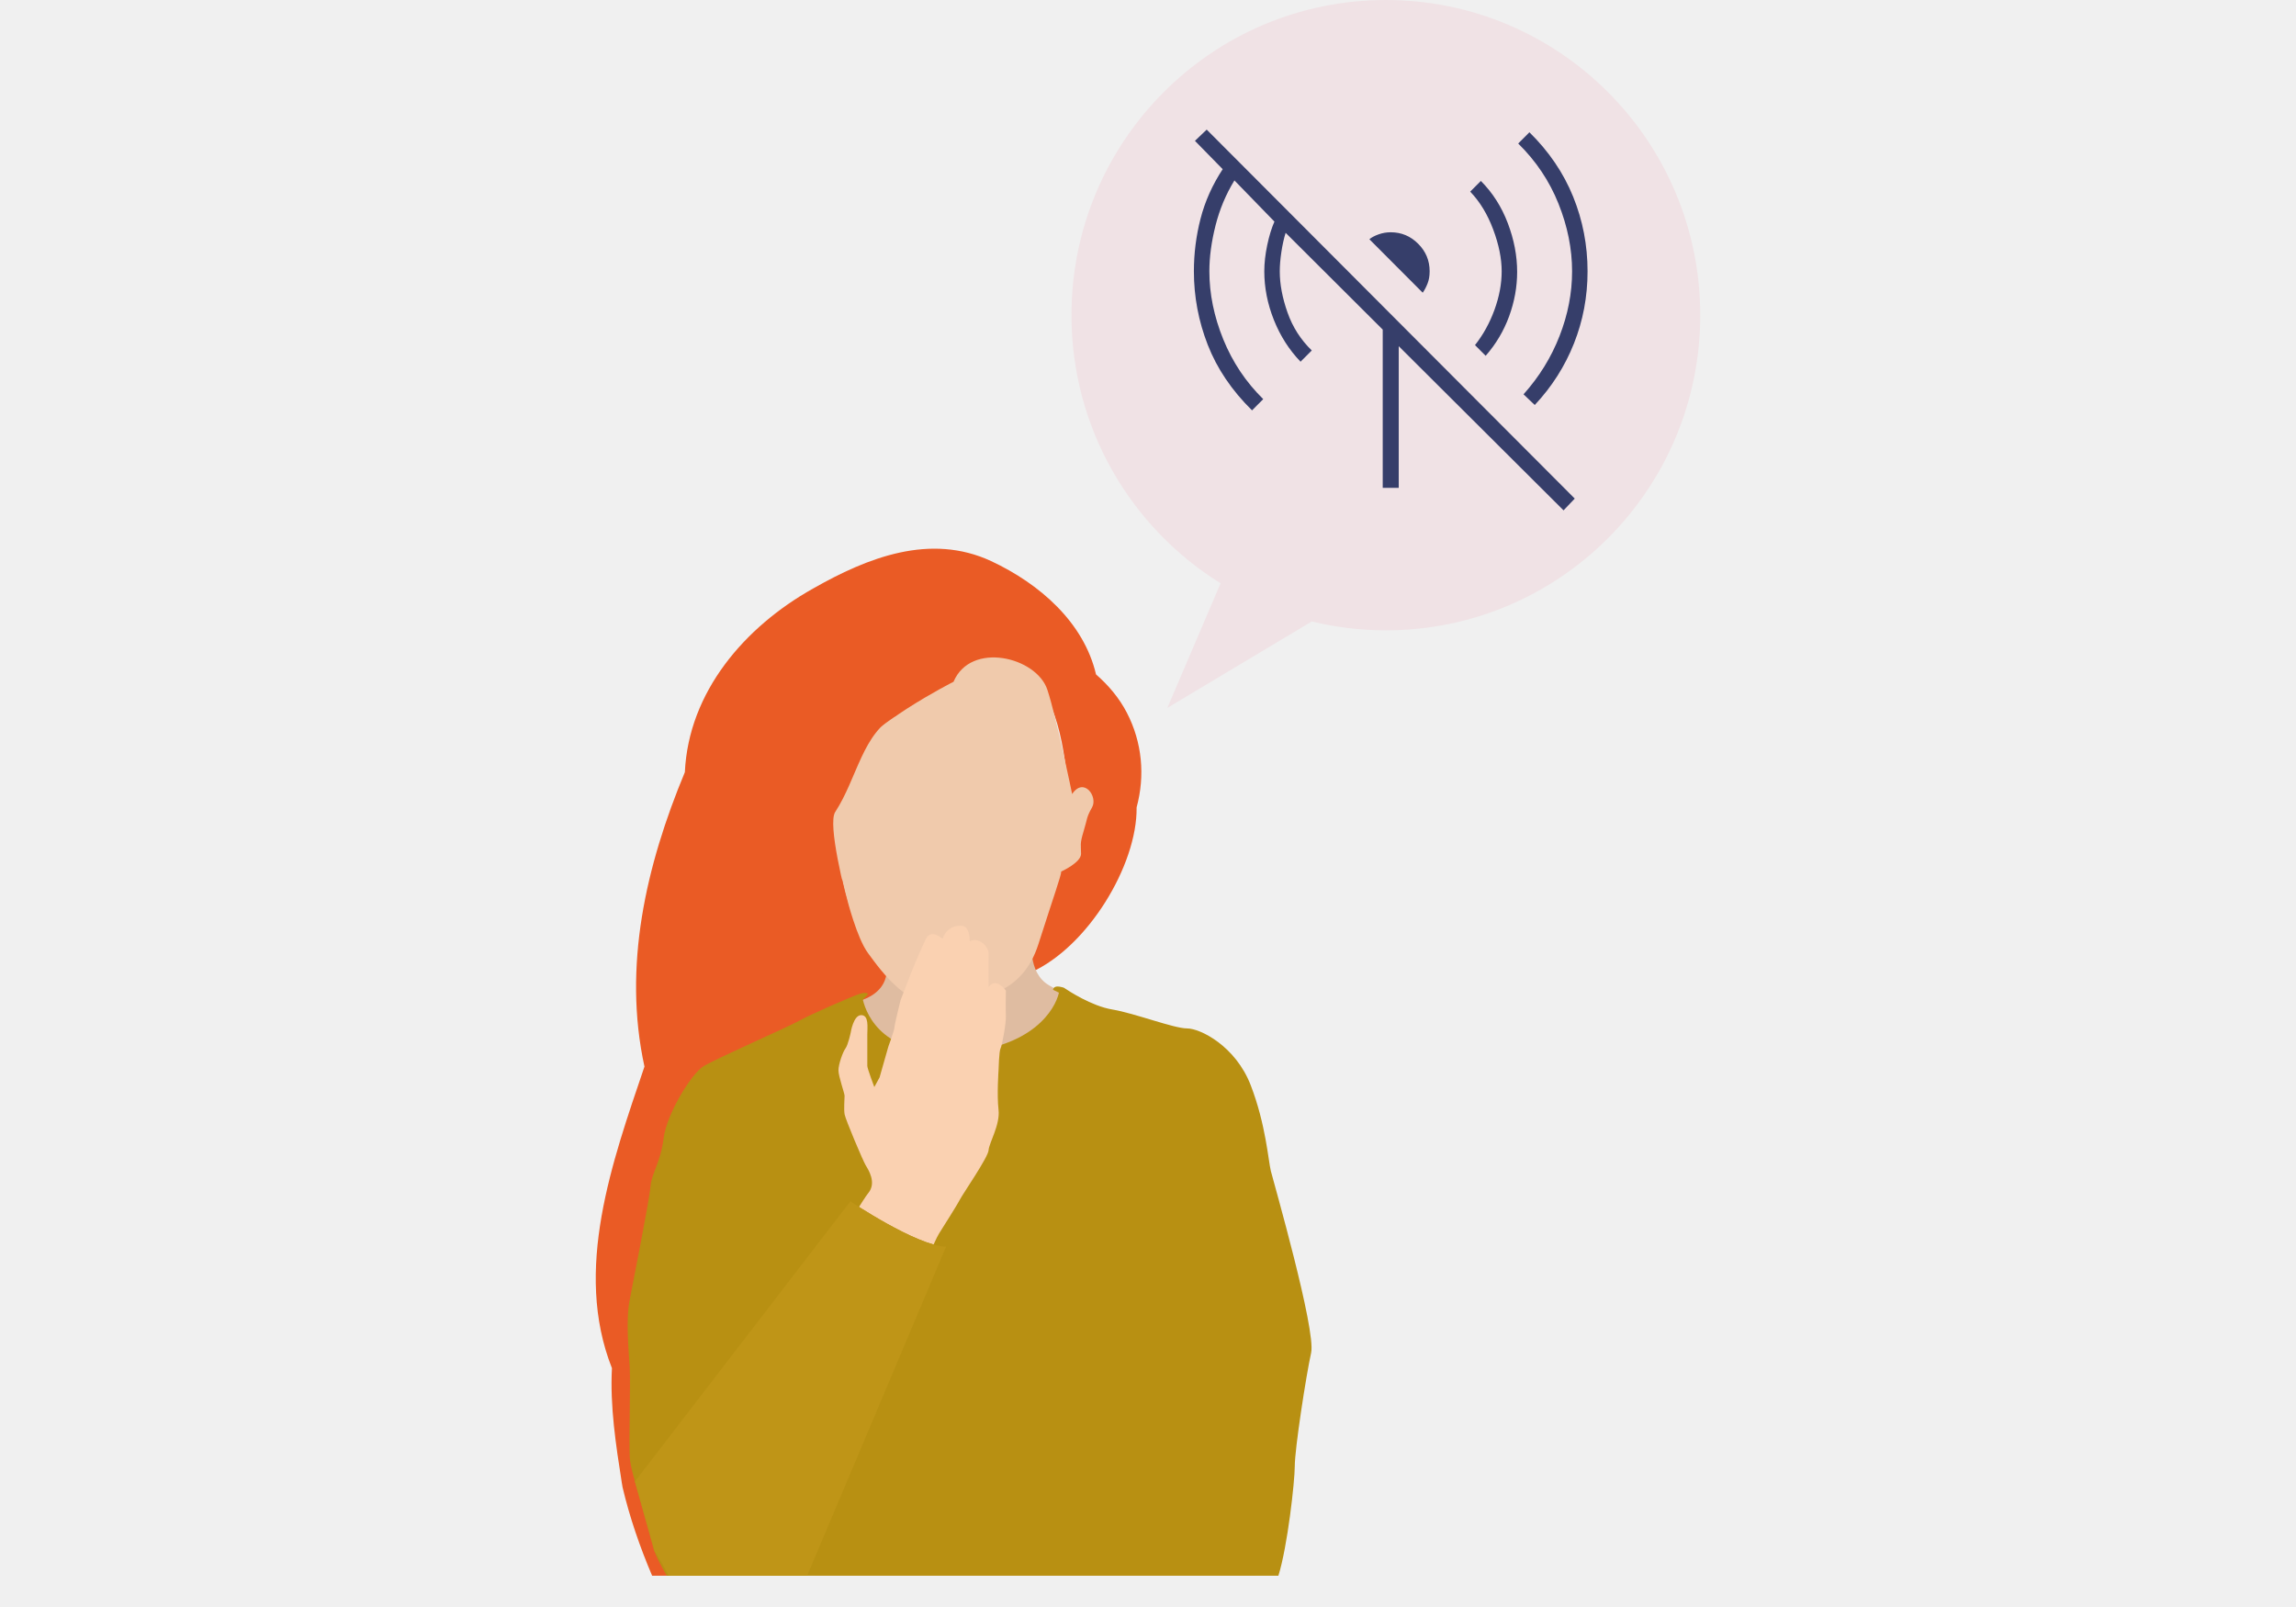
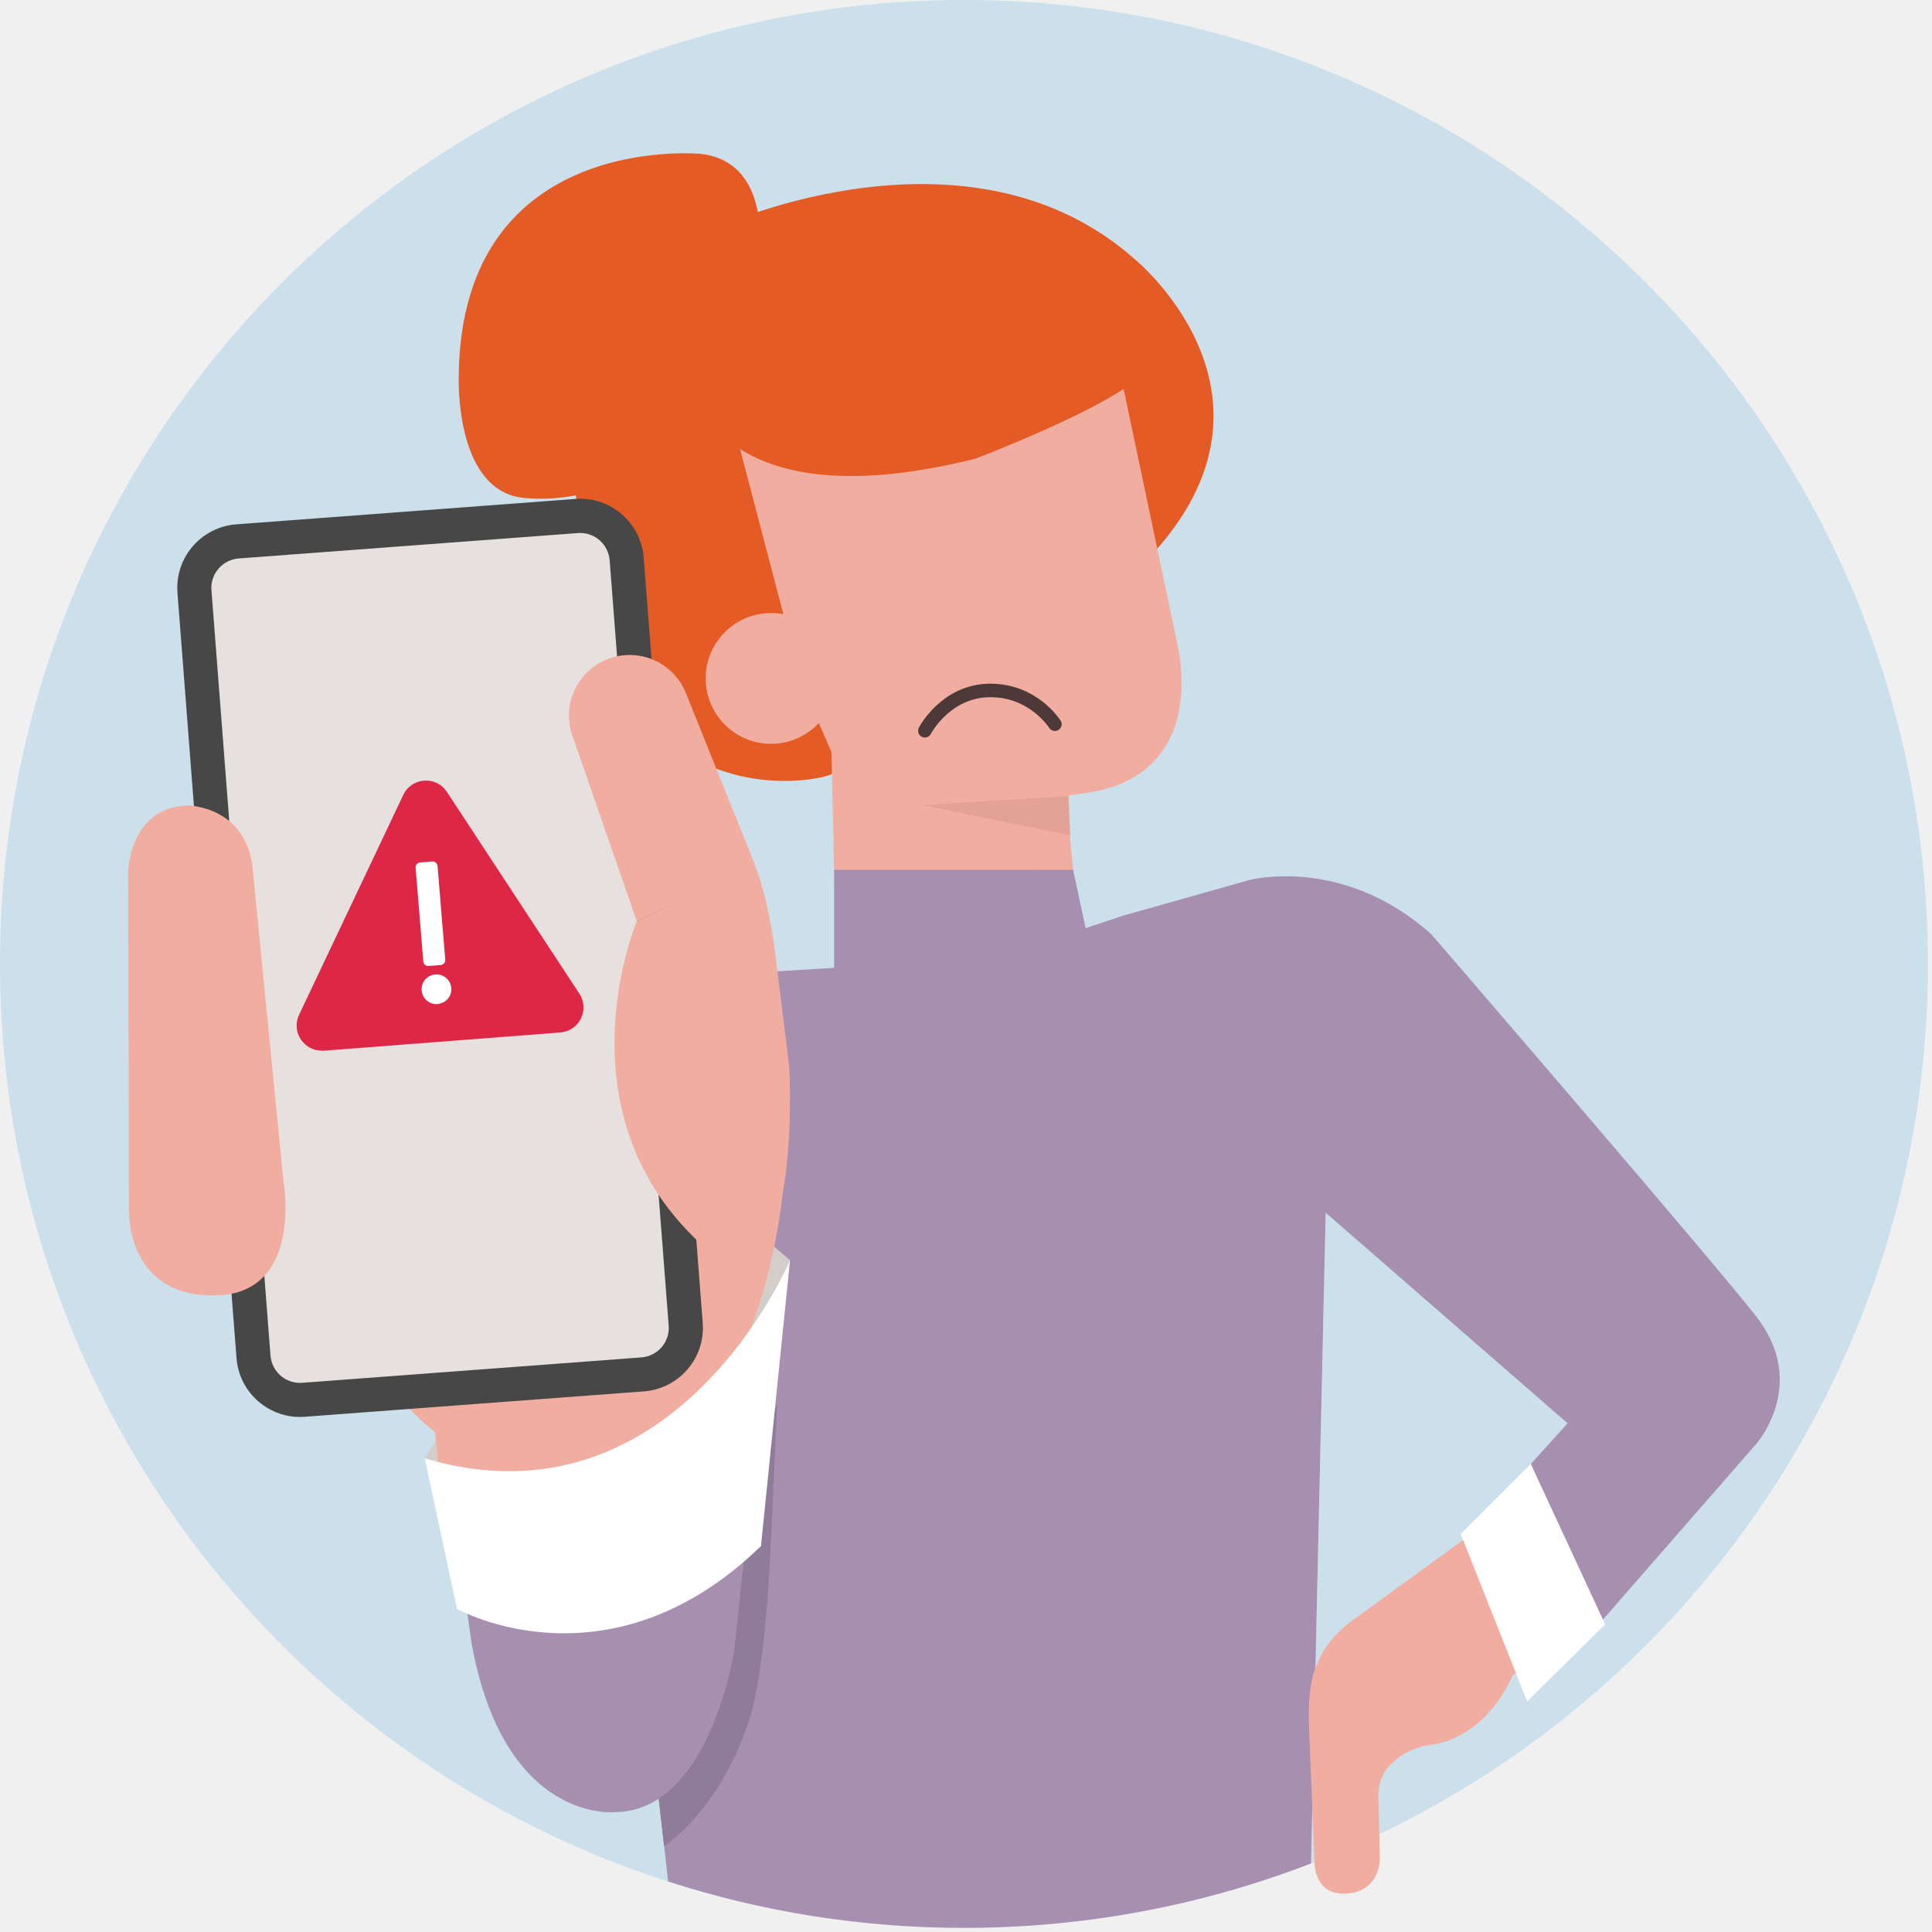
- <svg xmlns="http://www.w3.org/2000/svg" width="343" height="240" viewBox="0 0 343 240" fill="none">
-   <path d="M109.834 235.422C109.817 234.036 109.735 232.6 109.584 231.164C110.195 232.514 110.637 233.969 111.086 235.422H114.079C113.259 228.658 112.233 221.892 112.893 215.091C113.63 217.877 114.544 220.627 115.641 223.339C115.692 223.483 115.96 223.543 115.991 223.339C117.104 216.162 117.662 208.615 119.596 201.616C120.621 197.901 122.858 194.963 124.591 191.589C126.11 188.617 126.936 185.587 129.003 182.863C133.437 177.96 131.926 170.83 135.922 165.74C137.055 164.36 138.4 163.244 139.843 162.199C137.204 158.535 143.515 150.013 141.868 146.101C131.554 141.47 127.409 131.833 128.208 122.442C128.212 122.436 128.212 122.436 128.212 122.427C130.121 114.29 135.914 104.864 145.049 104.325C146.689 101.174 152.143 100.515 154.957 102.656C158.503 105.359 159.523 115.728 159.714 120.514C159.416 120.917 159.125 121.612 159.161 122.659C159.221 124.369 155.519 122.479 155.576 124.216C155.628 126.619 152.861 128.159 150.271 129.325C150.544 133.953 150.616 143.938 154.02 145.275C162.466 141.508 169.903 129.302 169.799 120.629C171.082 115.9 170.636 110.916 168.342 106.486C167.183 104.259 165.608 102.394 163.736 100.765C161.914 92.992 155.319 87.224 148.066 83.833C138.978 79.61 129.606 83.294 121.45 87.942C111.247 93.653 102.866 103.386 102.311 115.368C96.501 129.328 93.014 144.41 96.277 159.358C91.472 173.53 85.616 189.745 91.417 204.414C91.118 210.121 92.007 215.92 92.895 221.554C92.92 221.77 92.956 221.989 93.004 222.204C94.066 226.715 95.59 231.12 97.42 235.424H109.834V235.422Z" fill="#EA5B25" />
-   <path d="M207.033 0C181.094 0 160.068 21.083 160.068 47.089C160.068 64.013 168.977 78.846 182.346 87.147L174.386 105.769L195.97 92.852C199.519 93.712 203.221 94.179 207.034 94.179C232.973 94.179 254 73.096 254 47.089C253.999 21.083 232.972 0 207.033 0Z" fill="#F0E2E5" />
-   <path d="M221.945 53.16L220.351 51.562C221.572 50.017 222.542 48.26 223.259 46.288C223.975 44.318 224.336 42.401 224.336 40.537C224.336 38.618 223.911 36.528 223.061 34.265C222.212 32.001 221.067 30.123 219.635 28.632L221.227 27.033C222.98 28.792 224.321 30.895 225.252 33.347C226.182 35.796 226.647 38.219 226.647 40.615C226.647 42.854 226.248 45.063 225.451 47.247C224.654 49.432 223.486 51.402 221.945 53.16ZM212.54 43.733L204.572 35.743C204.89 35.476 205.343 35.236 205.925 35.024C206.51 34.81 207.121 34.703 207.759 34.703C209.353 34.703 210.721 35.277 211.864 36.422C213.007 37.567 213.575 38.939 213.575 40.536C213.575 41.229 213.471 41.841 213.257 42.373C213.045 42.906 212.808 43.359 212.54 43.733ZM229.277 60.511L227.601 58.912C229.941 56.302 231.734 53.4 232.98 50.203C234.229 47.008 234.855 43.785 234.855 40.536C234.855 37.18 234.177 33.812 232.822 30.429C231.467 27.045 229.462 24.051 226.805 21.441L228.479 19.762C231.401 22.638 233.579 25.847 235.014 29.389C236.448 32.932 237.166 36.647 237.166 40.535C237.166 44.317 236.487 47.912 235.132 51.321C233.778 54.731 231.826 57.794 229.277 60.511ZM233.578 76.251L208.956 51.721V72.894H206.566V49.244L192.061 34.784C191.798 35.637 191.582 36.595 191.424 37.66C191.265 38.725 191.185 39.685 191.185 40.537C191.185 42.454 191.57 44.504 192.342 46.689C193.11 48.872 194.319 50.764 195.967 52.361L194.291 54.04C192.592 52.282 191.264 50.203 190.308 47.808C189.353 45.411 188.873 42.987 188.873 40.538C188.873 39.312 189.021 38.007 189.311 36.623C189.604 35.238 189.962 34.067 190.388 33.108L184.411 26.956C183.137 29.032 182.195 31.284 181.584 33.706C180.972 36.13 180.667 38.407 180.667 40.538C180.667 43.893 181.358 47.275 182.738 50.684C184.121 54.094 186.114 57.075 188.714 59.633L187.041 61.311C184.014 58.329 181.809 55.066 180.427 51.523C179.046 47.981 178.355 44.319 178.355 40.538C178.355 37.874 178.687 35.252 179.351 32.668C180.017 30.084 181.118 27.62 182.659 25.277L178.514 21.043L180.269 19.365L235.253 74.494L233.578 76.251Z" fill="#363E6A" />
-   <path d="M132.181 142.835C132.181 142.835 134.017 147.472 128.903 149.373C123.715 151.302 136.624 169.261 136.624 169.261L154.085 164.213C154.085 164.213 156.463 157.088 158.241 156.048C160.018 155.01 161.499 151.297 161.499 151.297L159.385 148.375C159.385 148.375 158.575 148.292 156.759 147.243C153.348 145.275 154.225 140.312 154.084 139.719C153.948 139.123 132.181 142.835 132.181 142.835Z" fill="#DFBCA1" />
-   <path d="M124.48 117.595C124.48 119.058 122.407 117.299 122.11 119.378C121.817 121.458 123.054 122.199 123.027 123.981C122.999 125.762 121.816 129.92 125.813 131.402C125.813 131.402 126.471 134.433 127.455 137.437C128.087 139.366 128.852 141.286 129.663 142.389C131.737 145.212 135.824 150.999 141.331 150.109C146.84 149.219 152.762 148.476 155.132 141.054C157.5 133.63 158.538 130.81 158.538 130.215C158.538 130.215 161.5 128.877 161.5 127.57C161.5 126.265 161.283 126.145 161.875 124.216C162.467 122.284 162.273 122.157 163.137 120.642C164.065 119.017 161.903 116.039 160.166 118.636C160.166 118.636 157.79 107.031 156.463 103.047C154.837 98.146 145.017 95.772 142.449 101.86C142.449 101.86 139.196 103.501 135.457 105.898C130.411 109.136 124.48 113.759 124.48 117.595Z" fill="#F0CAAC" />
-   <path d="M134.017 106.846C128.861 109.367 128.084 116.248 124.777 121.309C123.592 123.121 126.22 133.33 126.873 135.936C132.02 156.464 113.968 136.749 113.968 136.749C113.968 136.749 107.75 117.746 109.081 116.856C110.414 115.966 114.441 101.118 114.856 100.97C115.274 100.821 134.017 106.846 134.017 106.846Z" fill="#EA5B25" />
-   <path d="M187.426 235.423C188.066 233.197 189.027 229.829 189.561 229.114C190.346 228.066 191.261 209.456 191.654 207.623C192.042 205.789 189.561 192.028 189.561 192.028C183.419 192.028 173.746 194.256 173.746 194.256C173.746 194.256 172.178 205.658 171.394 208.801C170.61 211.946 171.132 219.285 171.394 221.512C171.633 223.547 126.172 231.474 124.861 231.603C124.364 231.653 123.041 233.342 121.586 235.422H187.426V235.423Z" fill="#EAE5E2" />
-   <path d="M99.6 235.423H190.979C192.343 231.1 193.425 221.324 193.425 219.085C193.425 216.445 195.12 205.509 195.871 202.114C196.623 198.72 190.23 176.471 189.854 174.962C189.476 173.454 189.102 167.985 186.844 162.14C184.587 156.294 179.322 153.655 177.336 153.655C175.349 153.655 169.542 151.393 166.157 150.825C163.044 150.307 159.561 147.996 159.017 147.628C158.944 147.578 158.864 147.54 158.778 147.524C158.546 147.483 157.446 147.091 157.313 147.884L158.197 148.31C157.628 150.857 154.214 156.516 143.423 157.237C132.135 157.993 129.504 151.844 128.903 149.374L129.699 148.492C129.699 148.492 129.4 148.189 128.501 148.469C127.171 148.887 120.847 151.677 119.357 152.524C117.689 153.466 106.915 158.181 105.087 159.312C103.259 160.443 99.581 166.477 99.137 170.059C98.695 173.642 97.324 175.339 97.183 177.226C97.043 179.111 94.692 190.991 94.073 194.195C93.453 197.401 93.938 201.737 94.073 204.378C94.207 207.019 93.938 214.748 94.073 217.652C94.207 220.555 97.324 228.326 97.548 230.775C97.666 232.077 98.705 233.79 99.6 235.423Z" fill="#B89012" />
-   <path d="M99.316 233.44C99.316 233.44 99.73 234.304 100.318 235.422H115.118C118.334 230.877 127.524 216.003 128.263 213.781C129.047 211.424 137.543 192.421 137.543 191.373C137.543 190.326 139.632 185.347 140.286 184.298C140.94 183.248 143.032 179.974 143.424 179.188C143.817 178.401 147.633 172.896 147.686 171.847C147.739 170.8 149.433 168.048 149.172 165.821C148.913 163.594 149.172 159.922 149.172 159.922C149.172 159.922 149.247 157.04 149.472 156.646C149.697 156.254 150.318 152.846 150.268 151.797C150.22 150.751 150.268 147.998 150.268 147.998C150.268 147.998 148.808 145.902 147.686 147.475C147.686 147.475 147.633 143.541 147.686 142.494C147.739 141.447 146.168 139.874 144.863 140.66C144.863 140.66 144.992 138.301 143.555 138.301C142.118 138.301 141.202 139.087 140.81 140.267C140.81 140.267 139.112 138.695 138.326 140.267C137.544 141.841 136.104 145.378 136.104 145.378L134.536 149.44C134.536 149.44 133.622 153.108 133.622 153.501C133.622 153.895 132.706 156.384 132.706 156.384L131.401 160.971L130.615 162.413C130.615 162.413 129.569 159.661 129.569 159.267C129.569 158.873 129.569 155.6 129.569 154.551C129.569 153.501 129.832 151.669 128.654 151.669C127.479 151.669 127.085 154.289 127.085 154.289C127.085 154.289 126.694 156.124 126.303 156.647C125.911 157.173 125.257 159.004 125.257 159.923C125.257 160.84 126.172 163.332 126.172 163.726C126.172 164.117 126.041 165.691 126.172 166.475C126.303 167.261 128.917 173.421 129.31 174.077C129.701 174.731 131.009 176.696 129.701 178.269C128.393 179.844 117.415 198.449 117.154 198.845C116.892 199.237 114.848 202.12 115.217 201.465C115.585 200.81 115.844 195.174 115.844 195.174C115.844 195.174 107.613 191.504 98.463 192.422C98.463 192.422 97.679 201.203 96.895 205.133C96.112 209.065 94.968 215.748 96.653 222.824C98.332 229.898 99.316 233.44 99.316 233.44Z" fill="#FAD1B1" />
-   <path d="M99.916 235.423H120.581L141.331 186.275C136.817 186.086 127.039 179.487 127.039 179.487L105.442 187.406L97.324 189.411L94.852 202.679V221.345L97.746 231.681C97.746 231.681 98.882 233.464 99.916 235.423Z" fill="#B89012" />
-   <path d="M99.916 235.423H120.581L141.331 186.275C136.817 186.086 127.039 179.487 127.039 179.487L94.852 221.346L97.746 231.682C97.746 231.681 98.882 233.464 99.916 235.423Z" fill="#BF9517" />
+ <svg xmlns="http://www.w3.org/2000/svg" width="286" height="286" viewBox="0 0 286 286" fill="none">
+   <g clip-path="url(#clip0_6080_15029)">
+     <path d="M191.93 273.27C191.77 273.28 191.74 273.28 191.93 273.27V273.27Z" fill="#F2A100" />
+     <path d="M285.4 142.7C285.4 63.89 221.51 0 142.7 0C63.89 0 0 63.89 0 142.7C0 206.23 41.52 260.05 98.9 278.54L86.49 167.24C86.49 167.24 81.67 156.31 92.27 149.2L113.56 143.88L147.56 141.8L166.29 135.54L187.71 139.12C187.71 139.12 198.59 140.07 196.98 147.32L194.09 275.87C247.51 255.24 285.4 203.41 285.4 142.71V142.7Z" fill="#CBE0EB" />
+     <path d="M187.71 139.1L166.29 135.53L147.56 141.79L113.56 143.87L92.27 149.19C81.67 156.3 86.49 167.23 86.49 167.23L98.9 278.53C112.7 282.98 127.42 285.39 142.69 285.39C160.81 285.39 178.13 282.01 194.08 275.85L196.97 147.3C198.58 140.06 187.7 139.1 187.7 139.1H187.71Z" fill="#A68FB0" />
+     <path d="M123.16 114.55C122.17 115.55 88.04 123.23 85.53 75.81C85.53 75.81 80.21 44.33 106.78 33.43C106.78 33.43 143.57 16.63 168.04 38.42C168.04 38.42 195.55 60.9 165.84 86.63L123.16 114.55Z" fill="#E55B25" />
+     <path d="M112.19 39.75C112.19 39.75 115.18 24.15 103.77 22.78C103.77 22.78 68.3 19.32 67.91 55.61C67.91 55.61 67.24 72.03 76.95 73.63C76.95 73.63 91.27 76.14 102.02 63.37C102.02 63.37 110.59 54.06 112.18 39.75H112.19Z" fill="#E55B25" />
+     <path d="M122.67 93.07L123.83 144.24L160.17 142.3L155.46 93.62L122.68 93.07H122.67Z" fill="#F1ADA0" />
+     <path d="M134.65 116.38L158.43 131.56L158.05 112.14L134.65 116.37V116.38Z" fill="#F1ADA0" />
+     <path d="M127.66 121.82L160.52 117.43C168.94 116.28 171.89 111.91 173.26 109.16C176.03 103.64 174.45 96.1 174.45 96.1L166.29 57.36C166.29 57.36 161.65 34.52 125.71 49.12C125.71 49.12 105.4 42.85 109.55 66.47L118.66 101.19L127.65 121.81L127.66 121.82Z" fill="#F1ADA0" />
+     <path d="M98.32 273.29L96.44 256.75C97.06 241.77 99.21 209.65 100.19 204.27L103.56 222.34L98.33 273.28L98.32 273.29Z" fill="#B15D90" />
+     <path d="M98.32 273.29L96.44 256.75L115.05 207.77L114.08 229.03C114.08 229.03 113.37 247.2 110.91 254.63C106.39 268.27 98.31 273.29 98.31 273.29H98.32Z" fill="#8F7C9A" />
+     <path d="M67.38 225.77L69.78 243.08C74.57 269.98 90.97 268.25 90.97 268.25C105.03 268.25 108.68 244.43 108.68 244.43L111.14 221.29L67.39 225.76L67.38 225.77Z" fill="#A68FB0" />
+     <path d="M116.96 186.56L111.69 182.05L109.4 203.85L116.96 186.56Z" fill="#D3CEC9" />
+     <path d="M78.77 136.95L83.36 113.61C96.18 114.33 115.79 177.19 115.79 177.19C115.79 177.19 112.51 212.98 91.16 218.34C83.86 220.18 81.4 218.69 81.4 218.69C74.51 218.85 60.96 213.47 54.61 199.46" fill="#F1ADA0" />
+     <path d="M95.33 205.97L45.12 209.73C39.93 210.12 35.4 206.22 35.01 201.03L26.27 87.73C25.88 82.54 29.78 78.01 34.97 77.62L85.18 73.86C90.37 73.47 94.9 77.37 95.29 82.56L104.03 195.86C104.42 201.05 100.52 205.58 95.33 205.97Z" fill="#484747" />
+     <path d="M44.47 204.71C42.16 204.75 40.22 202.97 40.04 200.66L31.3 87.35C31.21 86.19 31.59 85.07 32.35 84.18C33.11 83.29 34.17 82.76 35.34 82.67L85.55 78.91C85.64 78.91 85.72 78.9 85.82 78.9C88.13 78.86 90.07 80.64 90.25 82.95L98.99 196.26C99.17 198.66 97.35 200.76 94.95 200.94L44.74 204.7C44.65 204.7 44.57 204.71 44.48 204.71H44.47Z" fill="#E6E1DE" />
+     <path d="M41.97 174.96L37.44 128.96C36.69 119.35 27.86 119.24 27.86 119.24C19.17 119.4 18.97 129.06 18.97 129.06L19.09 178.85C19.09 178.85 18.41 192.03 31.92 191.77C44.92 191.52 41.98 174.97 41.98 174.97L41.97 174.96Z" fill="#F1ADA0" />
+     <path d="M93.2 114.92C98.16 114.92 102.18 110.9 102.18 105.94C102.18 100.98 98.16 96.96 93.2 96.96C88.24 96.96 84.22 100.98 84.22 105.94C84.22 110.9 88.24 114.92 93.2 114.92Z" fill="#F1ADA0" />
+     <path d="M94.27 136.39L84.87 109.29L101.53 102.59L111.69 127.84L94.27 136.39Z" fill="#F1ADA0" />
+     <path d="M62.88 215.9L65.59 211.34L68.3 222.77L62.89 215.9H62.88Z" fill="#D3CEC9" />
+     <path d="M94.27 136.39C94.27 136.39 82.06 165.14 104.58 184.89L112.36 187.69C118.18 177.24 116.81 157.73 116.81 157.73L114.63 140.11C114.63 140.11 113.72 132.93 111.64 127.77L94.25 136.39H94.27Z" fill="#F1ADA0" />
+     <path d="M64.24 210.34L65.75 224.96H76.87L80.96 213.12L64.24 210.34Z" fill="#F1ADA0" />
+     <path d="M62.88 215.9L67.65 238.17C67.65 238.17 90.08 250.78 112.65 228.87L116.95 186.55C116.95 186.55 100.08 226.89 62.87 215.89L62.88 215.9Z" fill="white" />
+     <path d="M166.29 135.54L184.92 130.28C184.92 130.28 198.79 126.55 211.91 138.33C211.91 138.33 256.16 189.65 260.37 195.4C267.51 205.16 260.04 213.68 260.04 213.68L236.23 240.96L226.6 216.73L232.06 210.7L192.57 176.32L166.3 135.54H166.29Z" fill="#A68FB0" />
+     <path d="M217.87 227.03L200.39 239.74C200.39 239.74 196.44 242.36 195.04 246.27C195.04 246.27 193.55 248.41 193.76 255.24L194.58 275.46C194.58 275.46 194.33 281.11 200.02 280.24C200.02 280.24 204.54 279.85 204.25 274.31L204.04 265.63C204.04 265.63 204.02 262.69 206.04 261.07C206.04 261.07 208.1 258.65 212.12 258.25C212.12 258.25 219.57 257.62 223.9 248.06L229.78 243.04L219.03 227.22L217.87 227.03Z" fill="#F1ADA0" />
+     <path d="M226.6 216.71L216.23 227.08L226.07 251.87L237.62 240.46L226.6 216.7V216.71Z" fill="white" />
+     <path d="M114.14 110.11C119.49 110.11 123.82 105.77 123.82 100.43C123.82 95.09 119.48 90.75 114.14 90.75C108.8 90.75 104.46 95.09 104.46 100.43C104.46 105.77 108.8 110.11 114.14 110.11Z" fill="#F1ADA0" />
+     <path d="M136.91 108.18C136.91 108.18 139.95 102.3 146.46 102.21C152.97 102.12 156.16 107.21 156.16 107.21" stroke="#4C3938" stroke-width="2" stroke-miterlimit="10" stroke-linecap="round" />
+     <path d="M47.62 155.53C46.4 155.53 45.27 154.94 44.57 153.92C43.81 152.82 43.7 151.44 44.27 150.23L59.7 117.67C60.28 116.44 61.44 115.65 62.8 115.56C64.16 115.46 65.41 116.09 66.16 117.23L85.77 147.1C86.5 148.21 86.58 149.58 86 150.77C85.42 151.96 84.28 152.73 82.95 152.84L47.91 155.54C47.81 155.54 47.71 155.55 47.61 155.55L47.62 155.53Z" fill="#DE2747" />
+     <path d="M63.986 127.525L62.192 127.673C61.79 127.706 61.491 128.058 61.524 128.46L62.664 142.333C62.697 142.735 63.05 143.034 63.452 143.001L65.246 142.854C65.648 142.821 65.947 142.468 65.914 142.066L64.773 128.193C64.74 127.791 64.387 127.492 63.986 127.525Z" fill="white" />
+     <path d="M64.62 148.64C64.55 148.64 64.47 148.64 64.4 148.63C63.81 148.57 63.29 148.29 62.91 147.83C62.53 147.37 62.37 146.8 62.42 146.22C62.48 145.64 62.76 145.11 63.22 144.74C63.68 144.37 64.25 144.19 64.83 144.25C66.04 144.37 66.92 145.45 66.8 146.66C66.74 147.24 66.46 147.77 66 148.14C65.6 148.46 65.12 148.64 64.61 148.64H64.62Z" fill="white" />
+     <path d="M101.54 54.24C101.54 54.24 103.03 78.19 144.4 67.9C144.4 67.9 164.64 60.19 169.05 55.4L149.89 35.39L93.96 43.86L95 57.73L101.54 54.24Z" fill="#E55B25" />
+     <path d="M162.64 146.44H123.48V128.76H158.86L162.64 146.44Z" fill="#A68FB0" />
+     <path d="M136.46 119.18L158.43 123.65L158.16 117.84L136.46 119.18Z" fill="#E4A295" />
+   </g>
+   <defs>
+     <clipPath id="clip0_6080_15029">
+       <rect width="285.4" height="285.4" fill="white" />
+     </clipPath>
+   </defs>
</svg>
